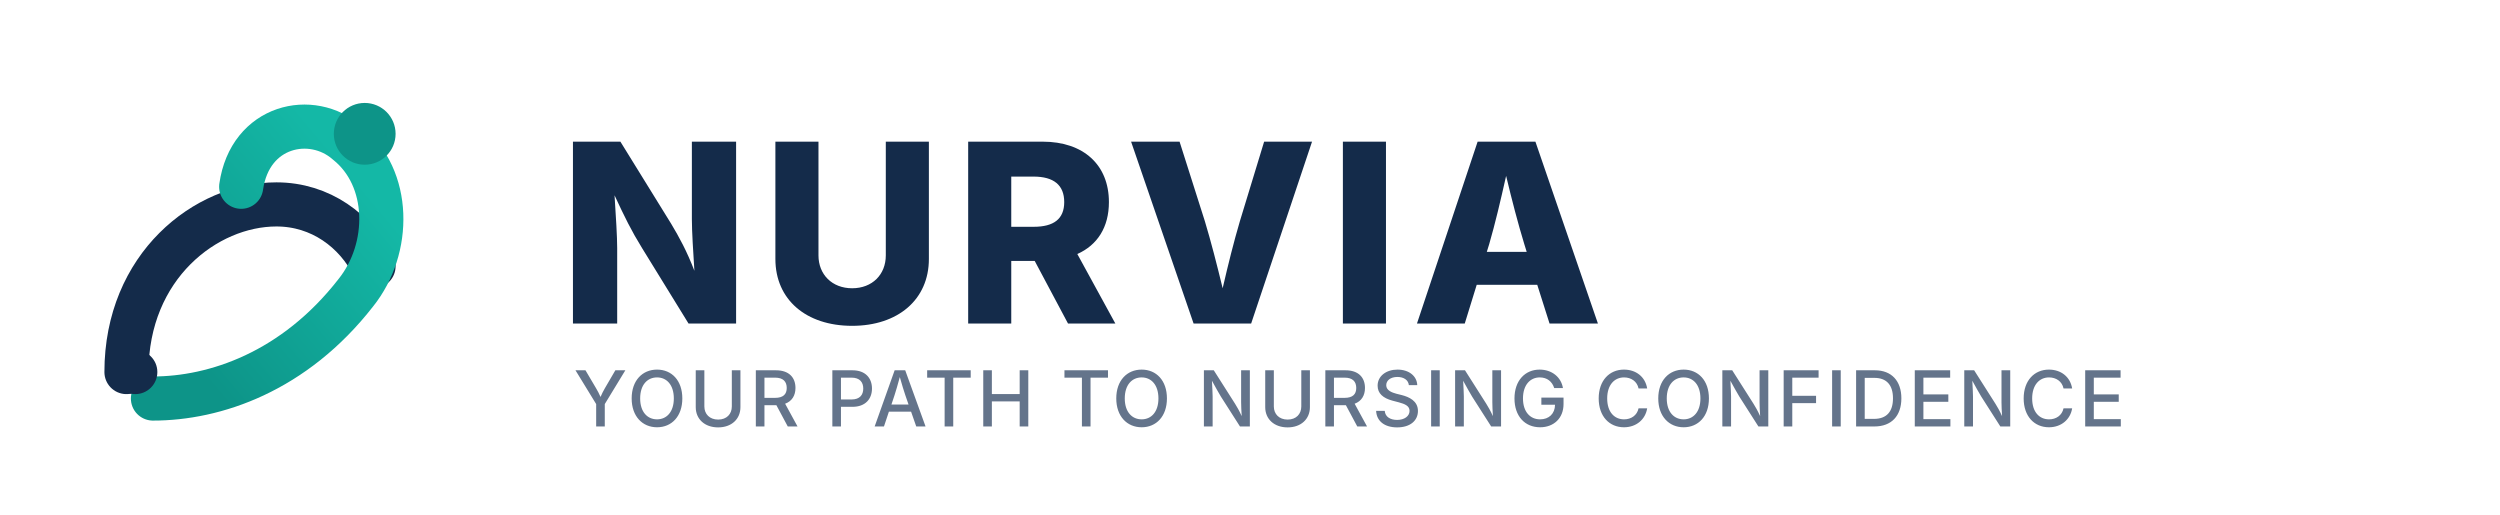
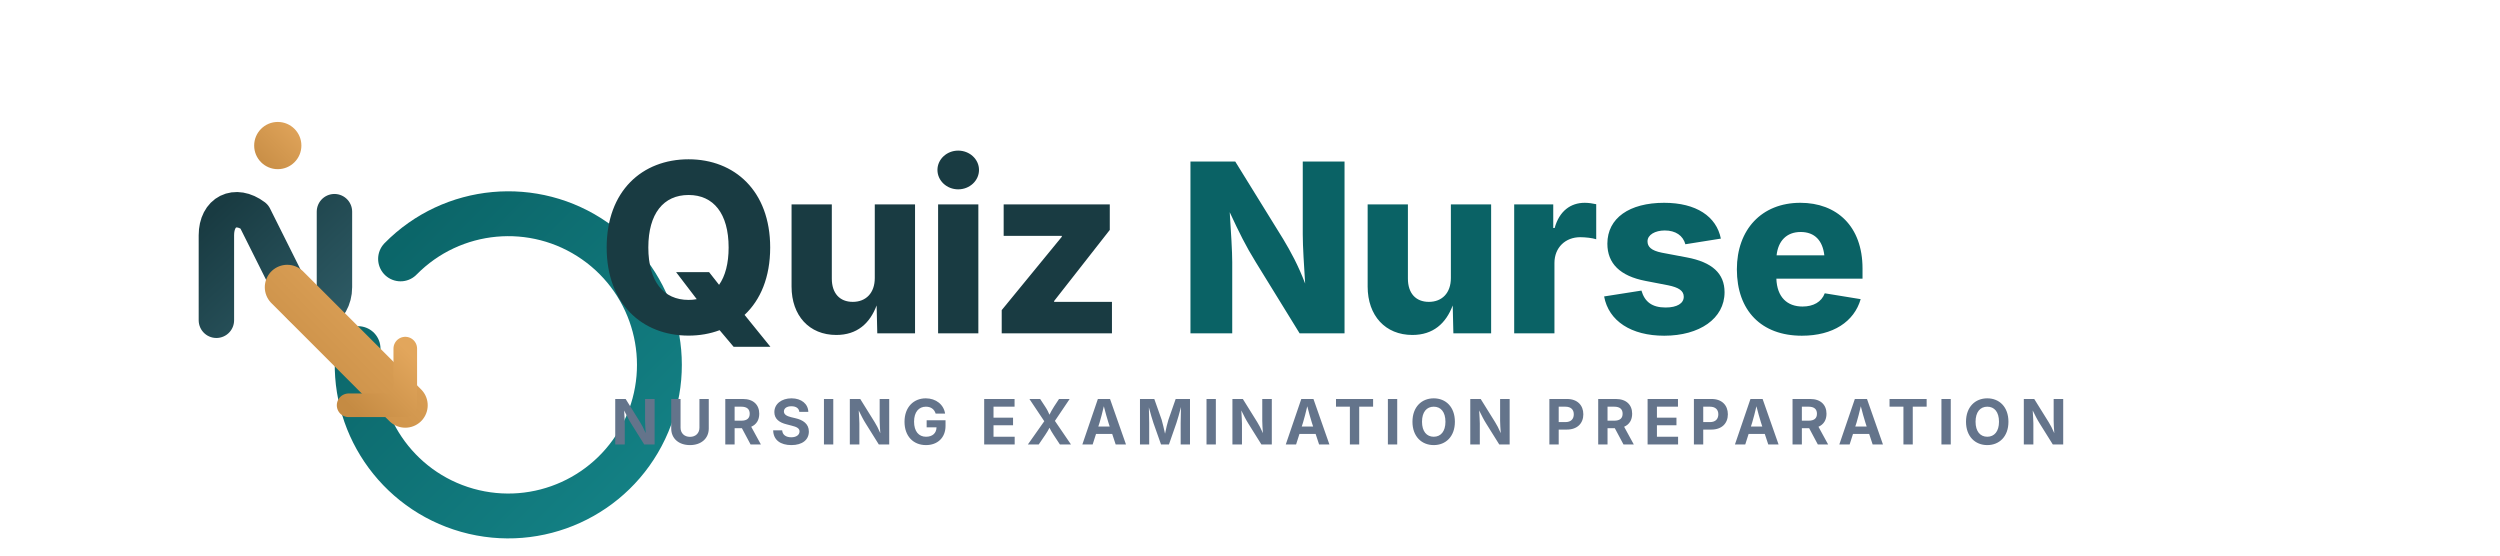
- <svg xmlns="http://www.w3.org/2000/svg" viewBox="0 0 340 70" width="100%" height="100%" fill="none">
-   <g transform="translate(4, 5) scale(0.6)">
-     <defs>
-       <linearGradient id="nurviaTealGradLight" x1="15%" y1="85%" x2="85%" y2="15%">
-         <stop offset="0%" stop-color="#0D9488" />
-         <stop offset="100%" stop-color="#14B8A6" />
-       </linearGradient>
-     </defs>
-     <path d="M 22 76 C 22 52, 40 38, 56 38 C 66 38, 74 44, 78 52" stroke="#142B4A" stroke-width="10" stroke-linecap="round" />
-     <path d="M 28 82 C 42 82, 60 76, 74 58 C 82 48, 82 32, 72 24 C 64 17, 50 20, 48 34" stroke="url(#nurviaTealGradLight)" stroke-width="10" stroke-linecap="round" />
-     <circle cx="76" cy="22" r="7" fill="#0D9488" />
-     <circle cx="24" cy="76" r="5" fill="#142B4A" />
+ <svg xmlns="http://www.w3.org/2000/svg" viewBox="0 0 360 80" width="100%" height="100%" fill="none">
+   <defs>
+     <linearGradient id="qnTealGradLight" x1="0%" y1="0%" x2="100%" y2="100%">
+       <stop offset="0%" stop-color="#0A6265" />
+       <stop offset="100%" stop-color="#148387" />
+     </linearGradient>
+     <linearGradient id="qnAmberGradLight" x1="0%" y1="100%" x2="100%" y2="0%">
+       <stop offset="0%" stop-color="#C58B43" />
+       <stop offset="100%" stop-color="#E2A65C" />
+     </linearGradient>
+     <linearGradient id="qnSlateGradLight" x1="0%" y1="0%" x2="100%" y2="100%">
+       <stop offset="0%" stop-color="#193B42" />
+       <stop offset="100%" stop-color="#2D5A64" />
+     </linearGradient>
+   </defs>
+   <g transform="translate(6, 6) scale(0.68)">
+     <path d="M 67 65 A 32 32 0 1 0 76 46" stroke="url(#qnTealGradLight)" stroke-width="9.5" stroke-linecap="round" />
+     <path d="M 37 59 L 37 41 C 37 36 41 34 45 37 L 54 55 C 57 60 62 57 62 52 L 62 36" stroke="url(#qnSlateGradLight)" stroke-width="7.5" stroke-linecap="round" stroke-linejoin="round" />
+     <path d="M 52 52 L 77 77" stroke="url(#qnAmberGradLight)" stroke-width="9.5" stroke-linecap="round" />
+     <path d="M 65 77 L 77 77 L 77 65" stroke="url(#qnAmberGradLight)" stroke-width="5" stroke-linecap="round" stroke-linejoin="round" />
+     <circle cx="50" cy="22" r="5" fill="url(#qnAmberGradLight)" />
  </g>
-   <text x="76" y="44" font-family="'Plus Jakarta Sans', system-ui, -apple-system, sans-serif" font-size="34" font-weight="800" fill="#142B4A" letter-spacing="1.5">
-     NURVIA
-   </text>
-   <text x="78" y="58" font-family="'Inter', system-ui, -apple-system, sans-serif" font-size="10.5" font-weight="500" fill="#64748B" letter-spacing="0.4">
-     YOUR PATH TO NURSING CONFIDENCE
-   </text>
+   <g transform="translate(86, 48)">
+     <text font-family="'Plus Jakarta Sans', system-ui, -apple-system, sans-serif" font-size="34" font-weight="800" letter-spacing="-0.5">
+       <tspan fill="#193B42">Quiz</tspan>
+       <tspan fill="#0A6265">Nurse</tspan>
+     </text>
+   </g>
+   <g transform="translate(88, 64)">
+     <text font-family="'Inter', system-ui, -apple-system, sans-serif" font-size="9" font-weight="700" fill="#64748B" letter-spacing="1.2">
+       NURSING EXAMINATION PREPARATION
+     </text>
+   </g>
</svg>
